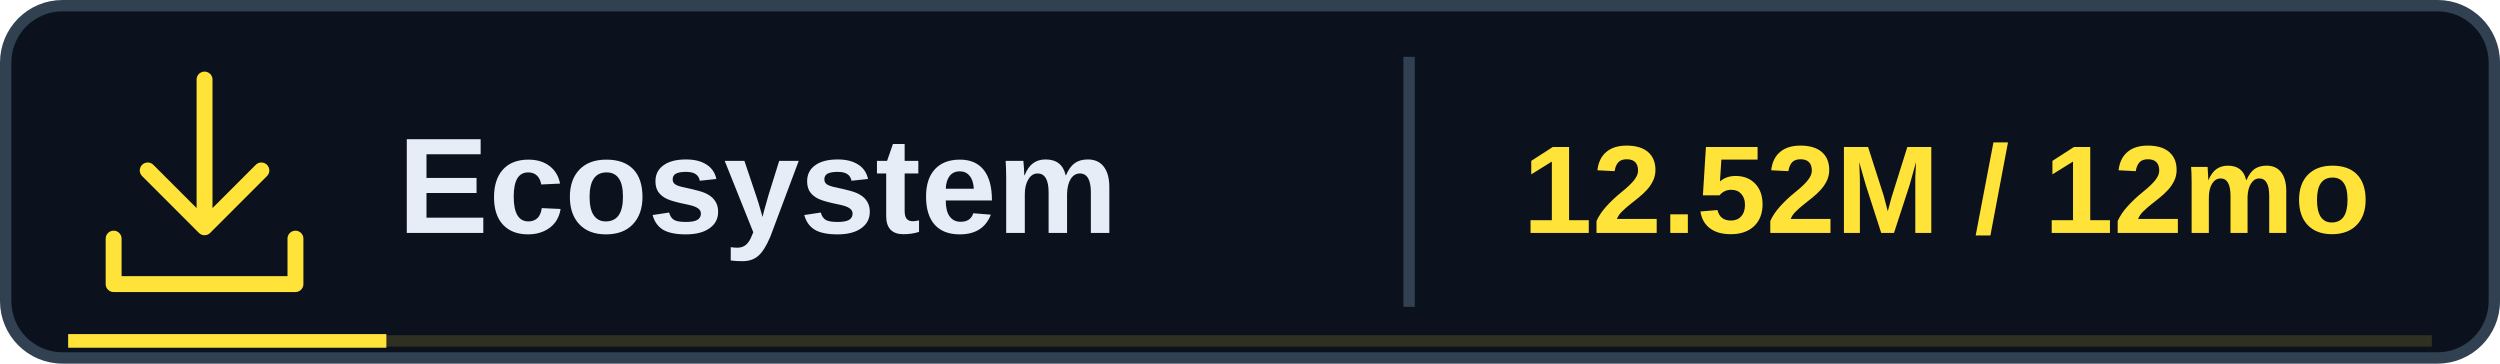
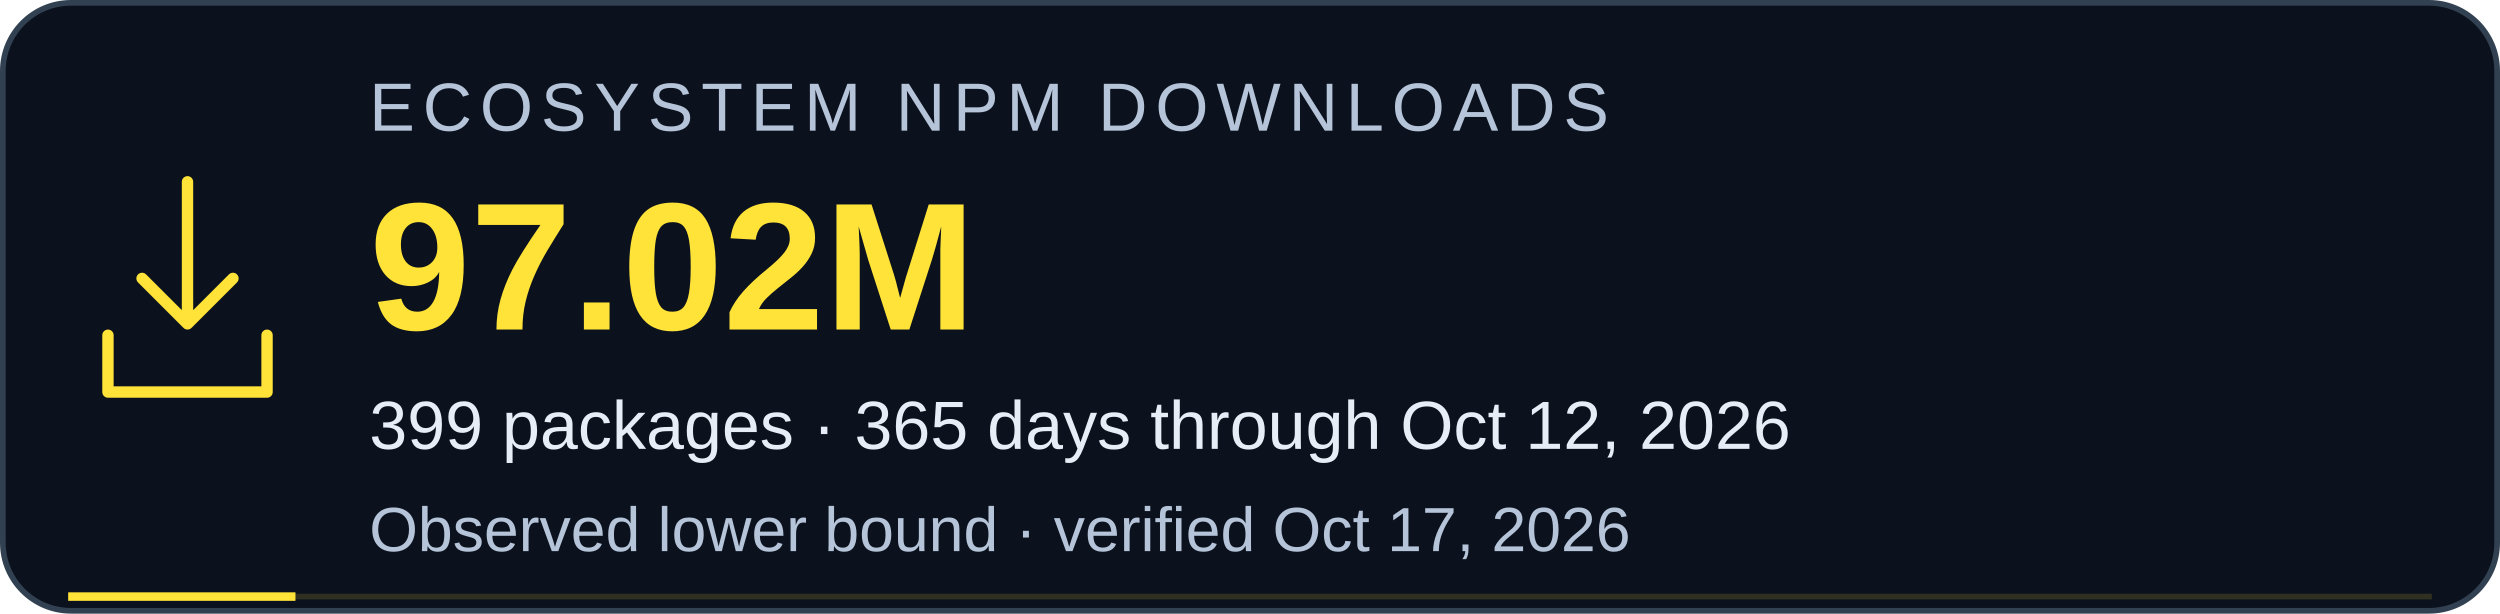
- <svg xmlns="http://www.w3.org/2000/svg" width="220" height="32" viewBox="0 0 220 32" role="img" aria-labelledby="t d">
-   <style>text{font-family:Arial,Helvetica,sans-serif}.signal{stroke-dasharray:28 180;animation:travel 6s linear infinite}.icon{animation:glow 4s ease-in-out infinite}@keyframes travel{to{stroke-dashoffset:-416}}@keyframes glow{0%,100%{opacity:.55}50%{opacity:1}}@media(prefers-reduced-motion:reduce){*{animation:none!important}}</style>
-   <rect x=".5" y=".5" width="219" height="31" rx="5" fill="#0b111d" stroke="#314151" />
-   <path d="M124 5V27" stroke="#314151" />
-   <path d="M6 30H214" stroke="#ffe338" stroke-opacity=".15" />
-   <path class="signal" d="M6 30H214" stroke="#ffe338" stroke-width="1.2" />
-   <g class="icon" transform="translate(18 16)" fill="none" stroke="#ffe338" stroke-width="1.4" stroke-linecap="round" stroke-linejoin="round">
-     <path d="M0 -9V4M-5 -1L0 4L5 -1M-8 5V9H8V5" />
+ <svg xmlns="http://www.w3.org/2000/svg" width="440" height="108" viewBox="0 0 440 108" role="img" aria-labelledby="t d">
+   <style>text{font-family:Arial,Helvetica,sans-serif}.signal{stroke-dasharray:40 380;animation:travel 7s linear infinite}.icon{animation:glow 4s ease-in-out infinite}@keyframes travel{to{stroke-dashoffset:-840}}@keyframes glow{0%,100%{opacity:.5}50%{opacity:1}}@media(prefers-reduced-motion:reduce){*{animation:none!important}}</style>
+   <rect x=".5" y=".5" width="439" height="107" rx="12" fill="#0b111d" stroke="#314151" />
+   <g class="icon" transform="translate(33 49)" fill="none" stroke="#ffe338" stroke-width="2" stroke-linecap="round" stroke-linejoin="round">
+     <path d="M0 -17V8M-8 0L0 8L8 0M-14 10V20H14V10" />
  </g>
-   <text x="35" y="20.5" fill="#e6edf6" font-size="12" font-weight="600">Ecosystem</text>
-   <text x="134" y="20.5" fill="#ffe338" font-size="11" font-weight="700">12.52M / 12mo</text>
+   <text x="65" y="23" fill="#b5c4d8" font-size="12" letter-spacing="1.4">ECOSYSTEM NPM DOWNLOADS</text>
+   <text x="65" y="58" fill="#ffe338" font-size="32" font-weight="700">97.02M</text>
+   <text x="65" y="79" fill="#e6edf6" font-size="12">399 packages · 365 days through Oct 12, 2026</text>
+   <text x="65" y="97" fill="#b5c4d8" font-size="11">Observed lower bound · verified Oct 17, 2026</text>
+   <path d="M12 105H428" stroke="#ffe338" stroke-opacity=".15" />
+   <path class="signal" d="M12 105H428" stroke="#ffe338" stroke-width="1.5" />
</svg>
